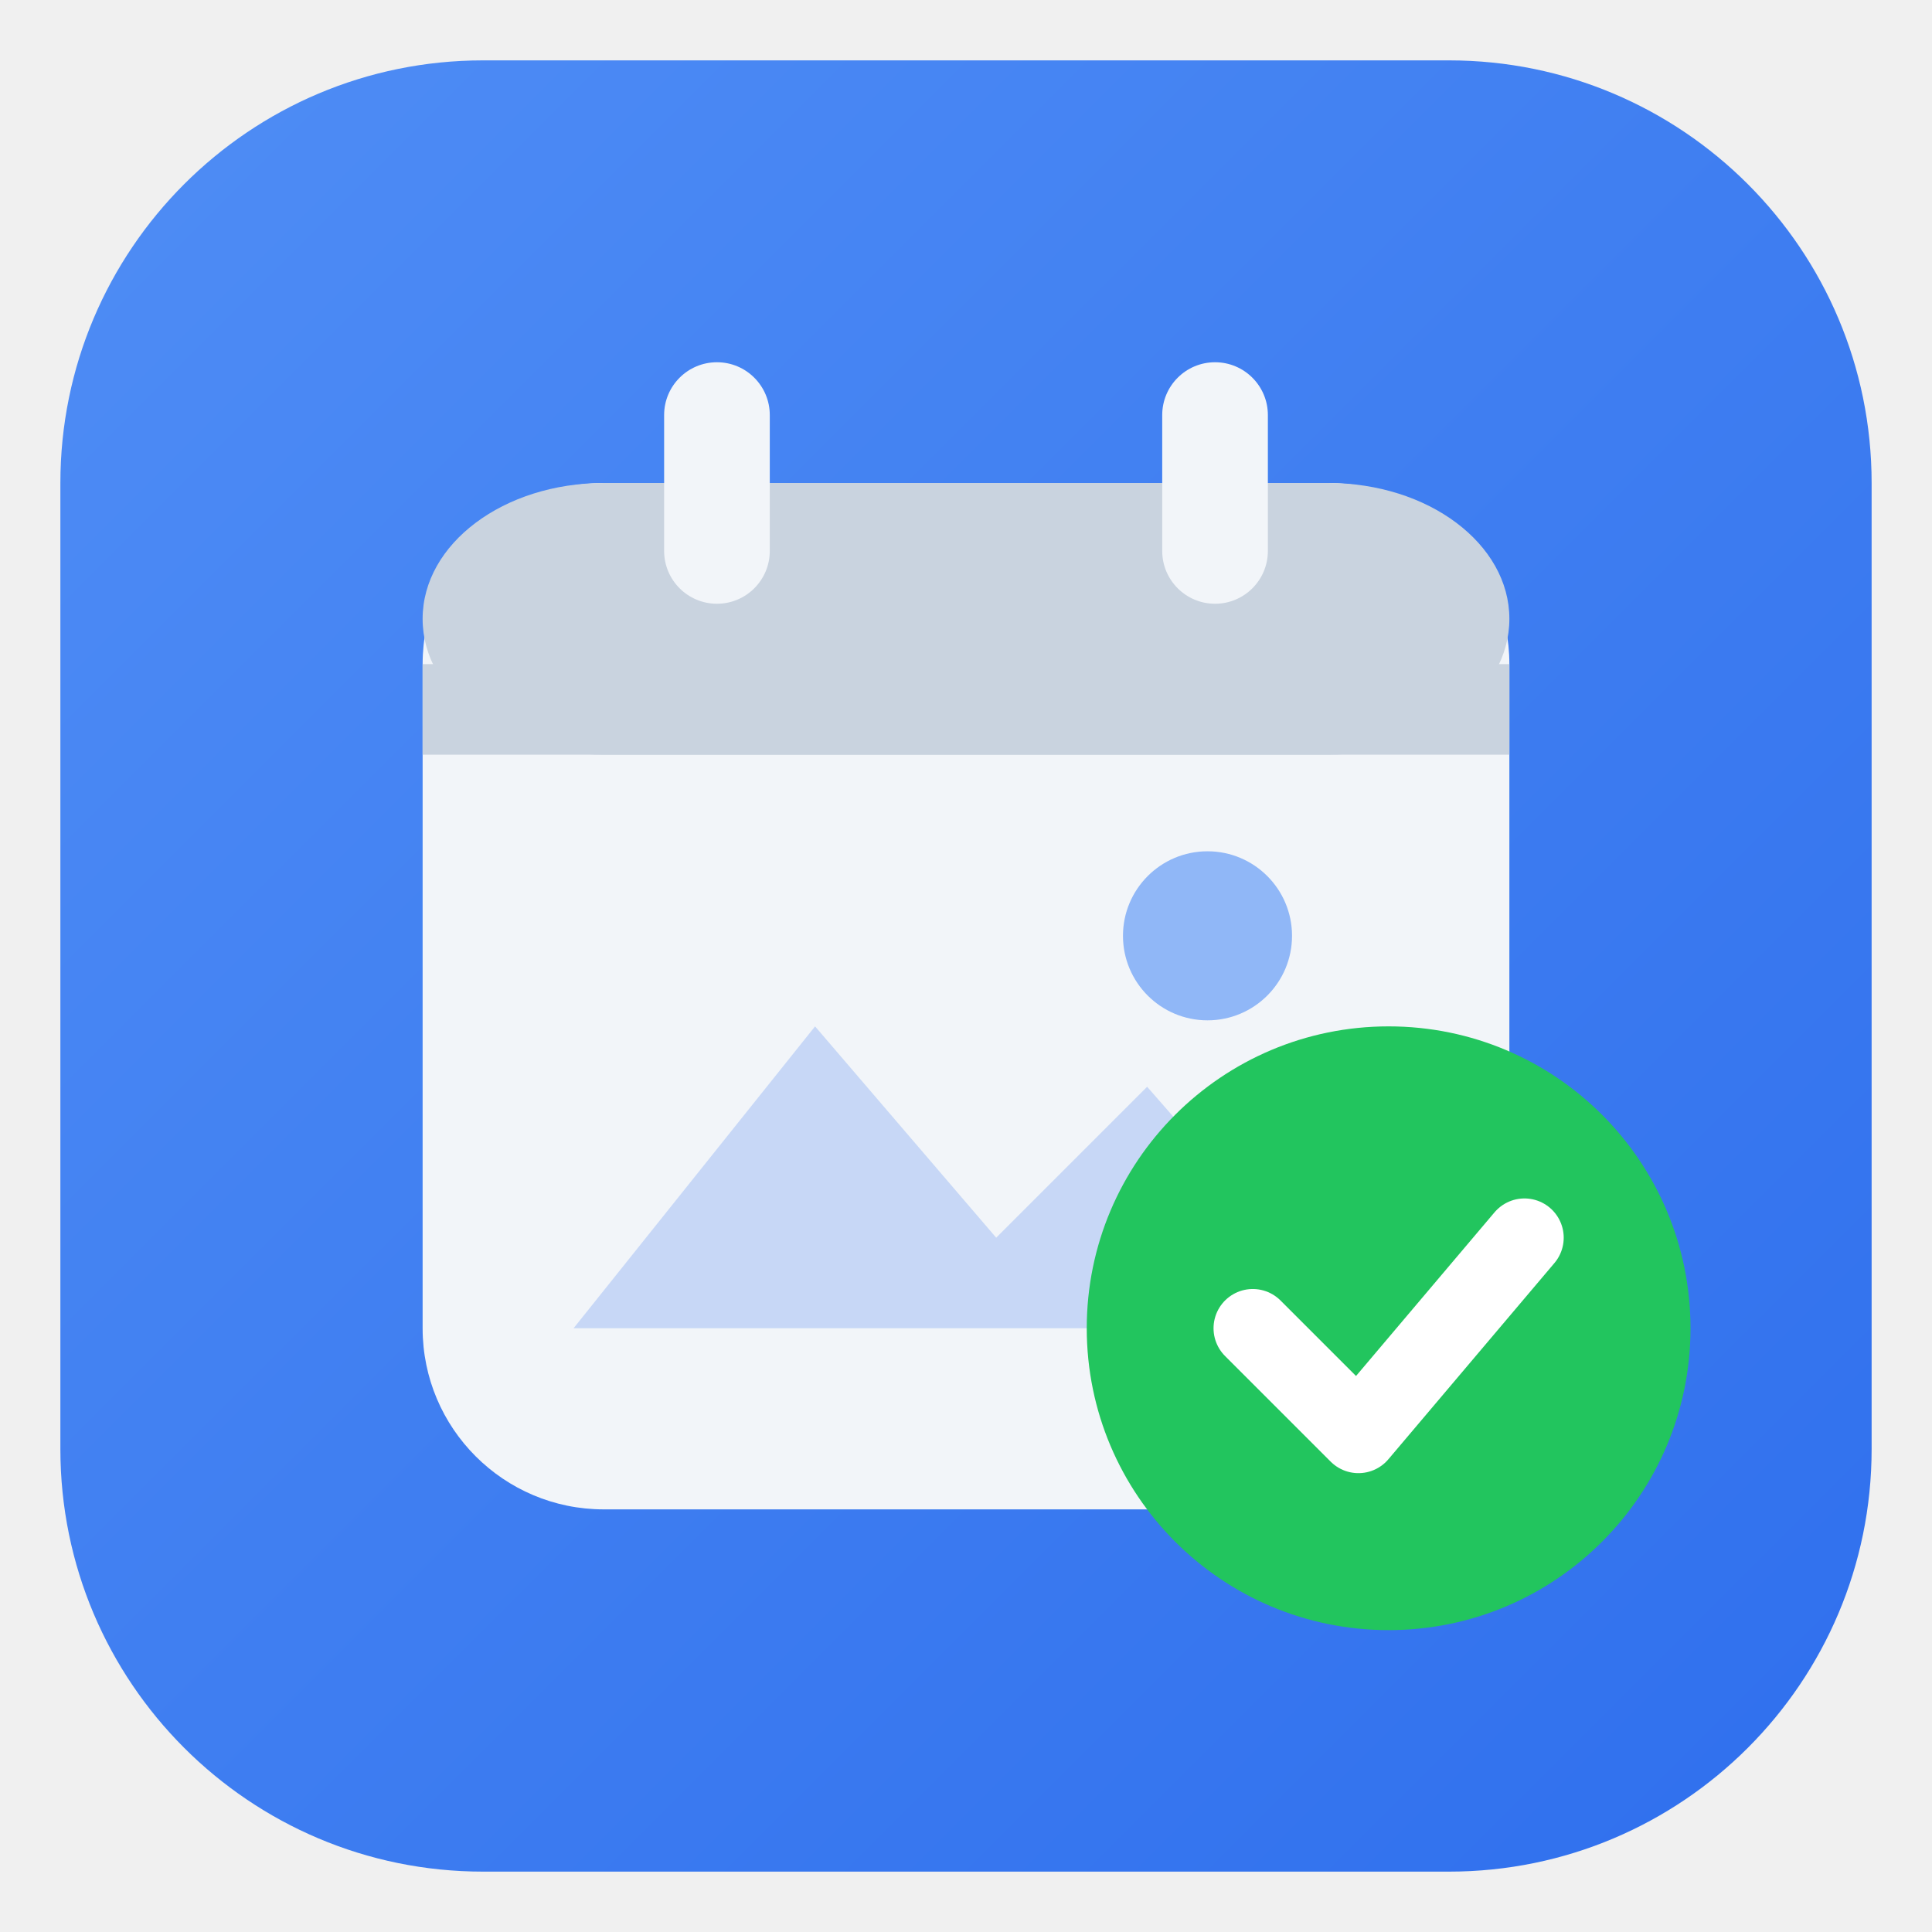
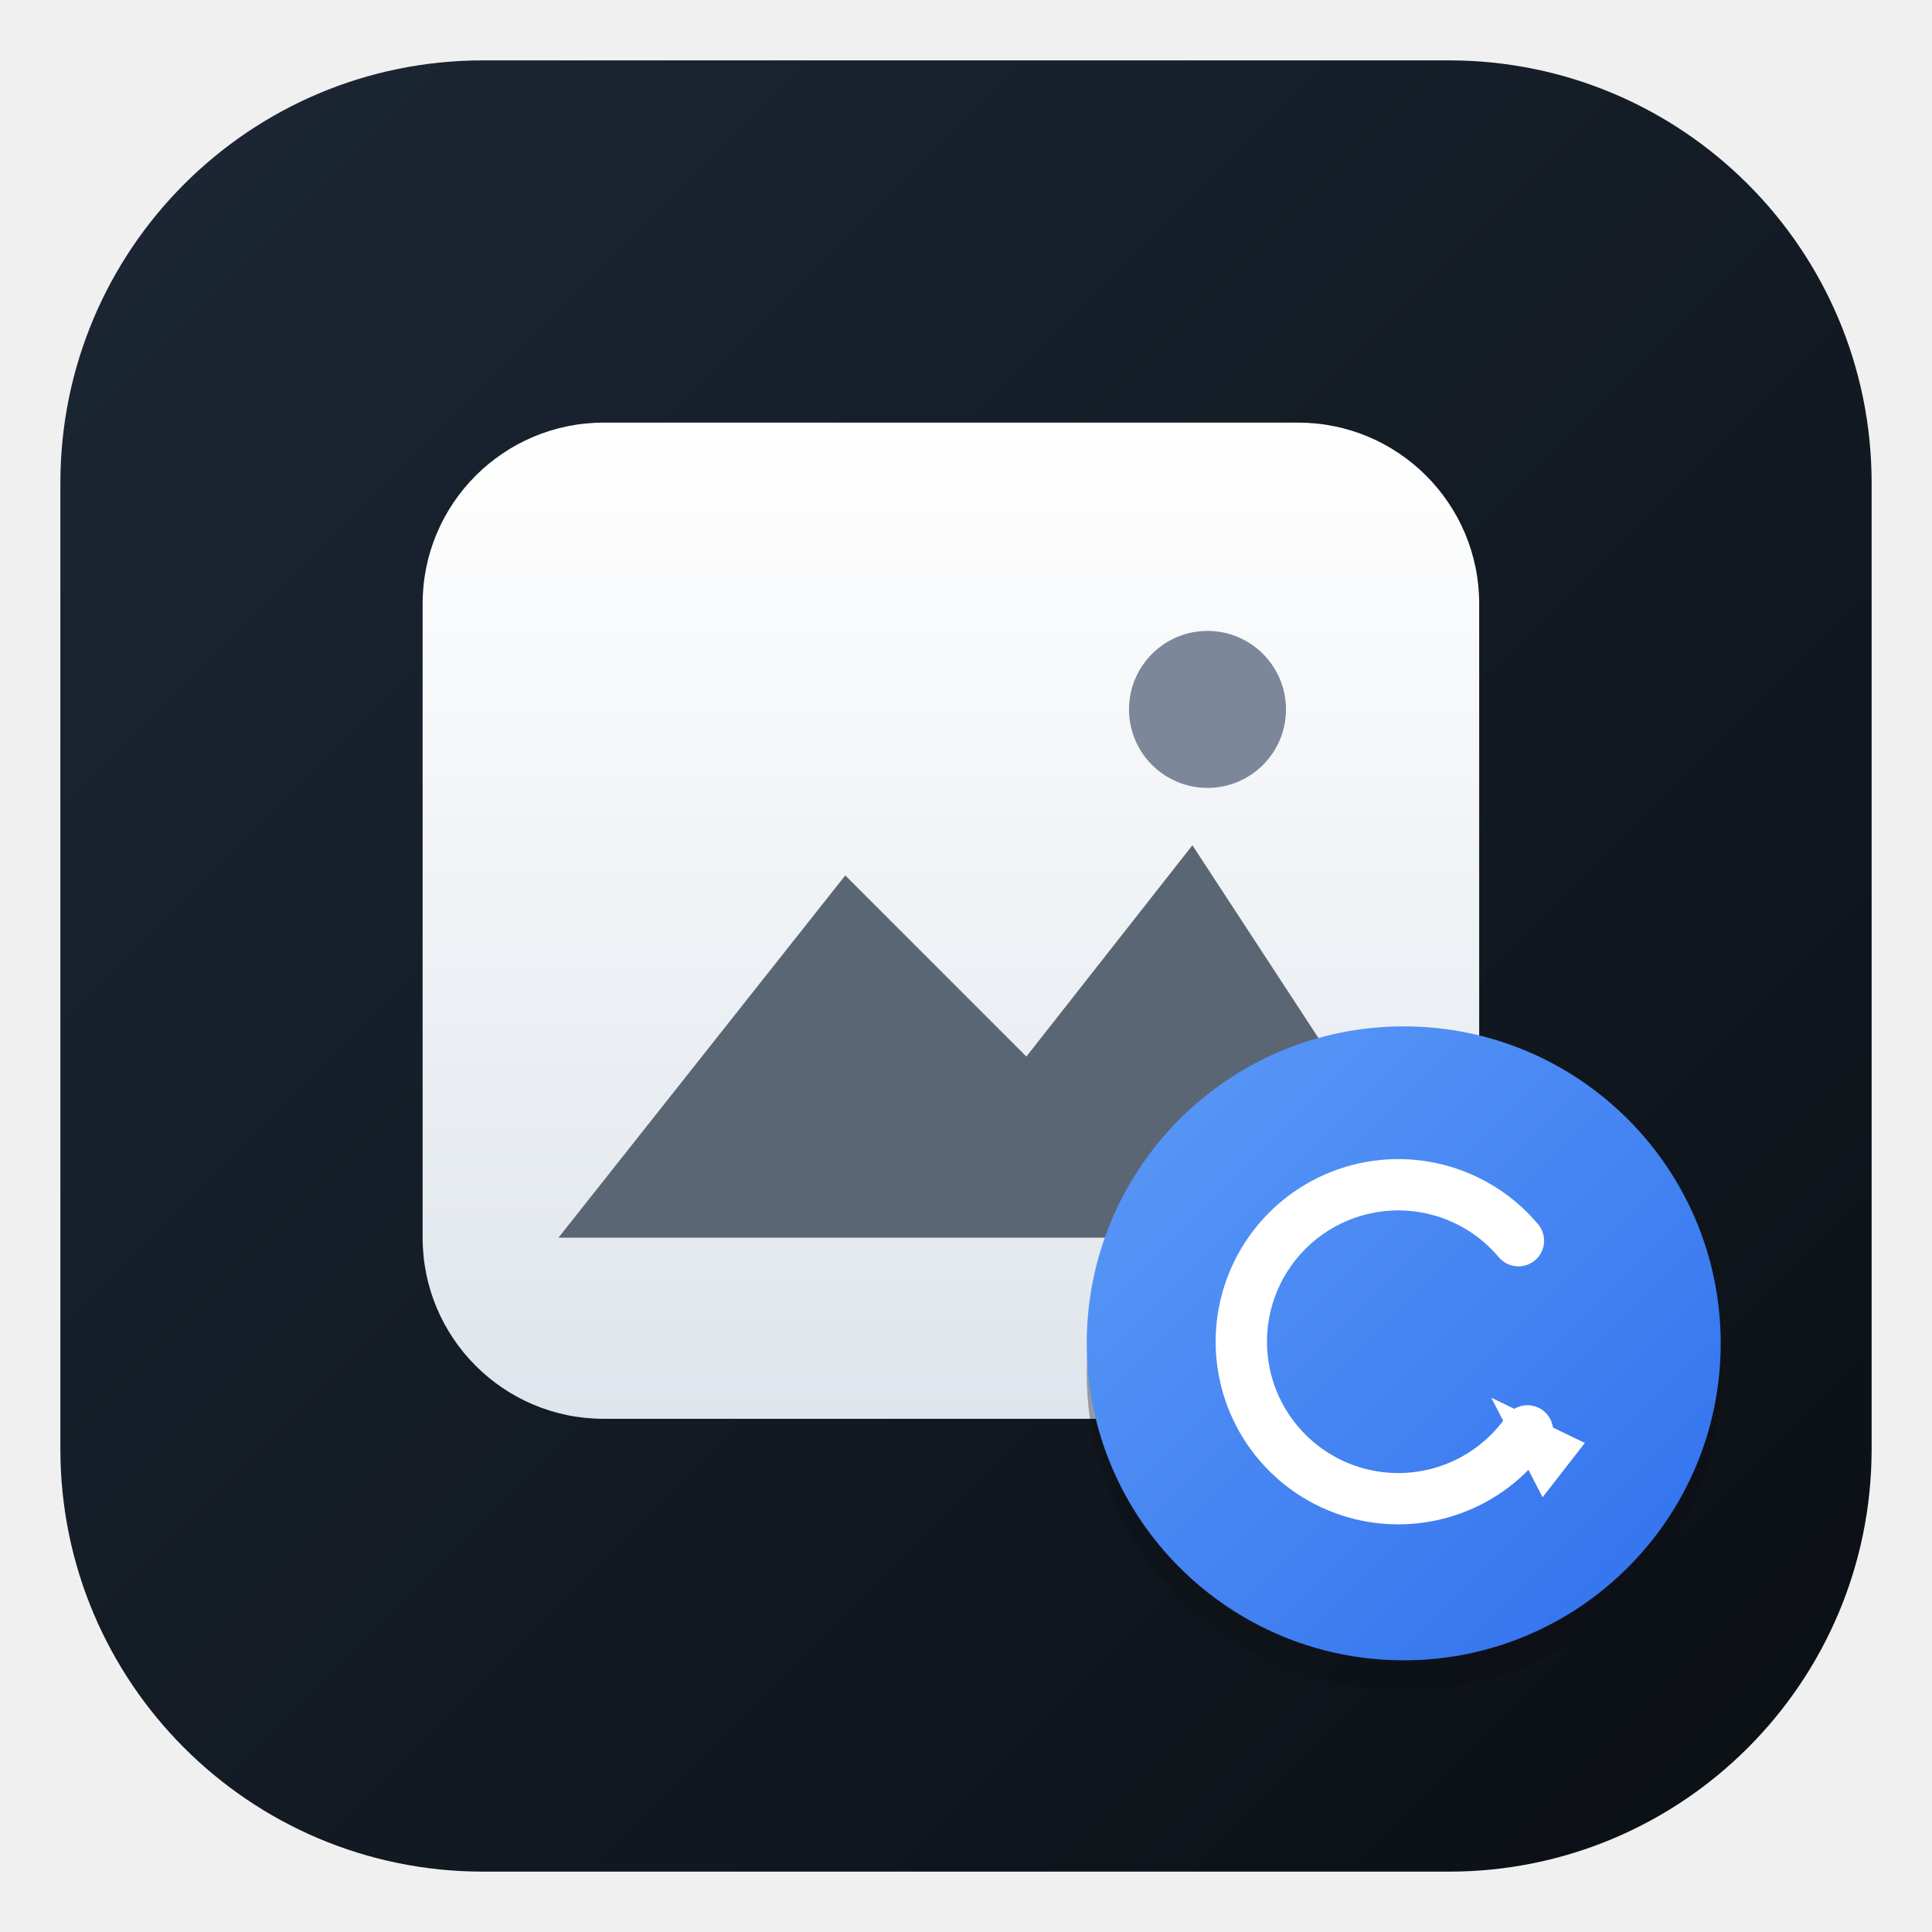
<svg xmlns="http://www.w3.org/2000/svg" viewBox="0 0 64 64" width="64" height="64" role="img" aria-label="DateBack icon">
  <defs>
-     <linearGradient id="g" x1="0" y1="0" x2="1" y2="1">
-       <stop offset="0" stop-color="#4F8DF5" />
+     <linearGradient id="bg" x1="0" y1="0" x2="1" y2="1">
+       <stop offset="0" stop-color="#1C2735" />
+       <stop offset="1" stop-color="#0B0F14" />
+     </linearGradient>
+     <linearGradient id="card" x1="0" y1="0" x2="0" y2="1">
+       <stop offset="0" stop-color="#FFFFFF" />
+       <stop offset="1" stop-color="#DFE5EC" />
+     </linearGradient>
+     <linearGradient id="badge" x1="0" y1="0" x2="1" y2="1">
+       <stop offset="0" stop-color="#5C9BF7" />
      <stop offset="1" stop-color="#2F6FED" />
    </linearGradient>
+     <clipPath id="cardClip">
+       <rect x="14" y="14" width="35" height="33" rx="6" />
+     </clipPath>
  </defs>
-   <rect x="2" y="2" width="60" height="60" rx="14" fill="url(#g)" />
-   <rect x="14" y="16" width="36" height="34" rx="6" fill="#F2F5F9" />
-   <rect x="14" y="16" width="36" height="9" rx="6" fill="#C9D3DF" />
-   <rect x="14" y="22" width="36" height="3" fill="#C9D3DF" />
-   <rect x="22" y="12" width="3.5" height="8" rx="1.75" fill="#F2F5F9" />
-   <rect x="38.5" y="12" width="3.5" height="8" rx="1.75" fill="#F2F5F9" />
-   <path d="M19 44 L27 34 L33 41 L38 36 L45 44 Z" fill="#2F6FED" opacity="0.22" />
-   <circle cx="40" cy="31" r="2.8" fill="#4F8DF5" opacity="0.6" />
-   <circle cx="46" cy="44" r="10" fill="#22c55e" />
-   <path d="M41.5 44 L45 47.5 L50.5 41" fill="none" stroke="#ffffff" stroke-width="2.6" stroke-linecap="round" stroke-linejoin="round" />
+   <rect x="2" y="2" width="60" height="60" rx="14" fill="url(#bg)" />
+   <rect x="14" y="14" width="35" height="33" rx="6" fill="url(#card)" />
+   <g clip-path="url(#cardClip)">
+     <circle cx="40" cy="23.5" r="2.6" fill="#7C879A" />
+     <path d="M18.5,41 L28,29 L34,35 L39.5,28 L48,41 Z" fill="#5B6675" />
+   </g>
+   <circle cx="46.5" cy="45.5" r="10.5" fill="#0B0F14" opacity="0.35" />
+   <circle cx="46.5" cy="44.5" r="10.5" fill="url(#badge)" />
+   <path d="M50.6,47.4 A5.2,5.2 0 1 1 50.3,41.1" fill="none" stroke="#FFFFFF" stroke-width="1.7" stroke-linecap="round" />
+   <path d="M52.5,47.8 L49.4,46.3 L51.1,49.6 Z" fill="#FFFFFF" />
</svg>
